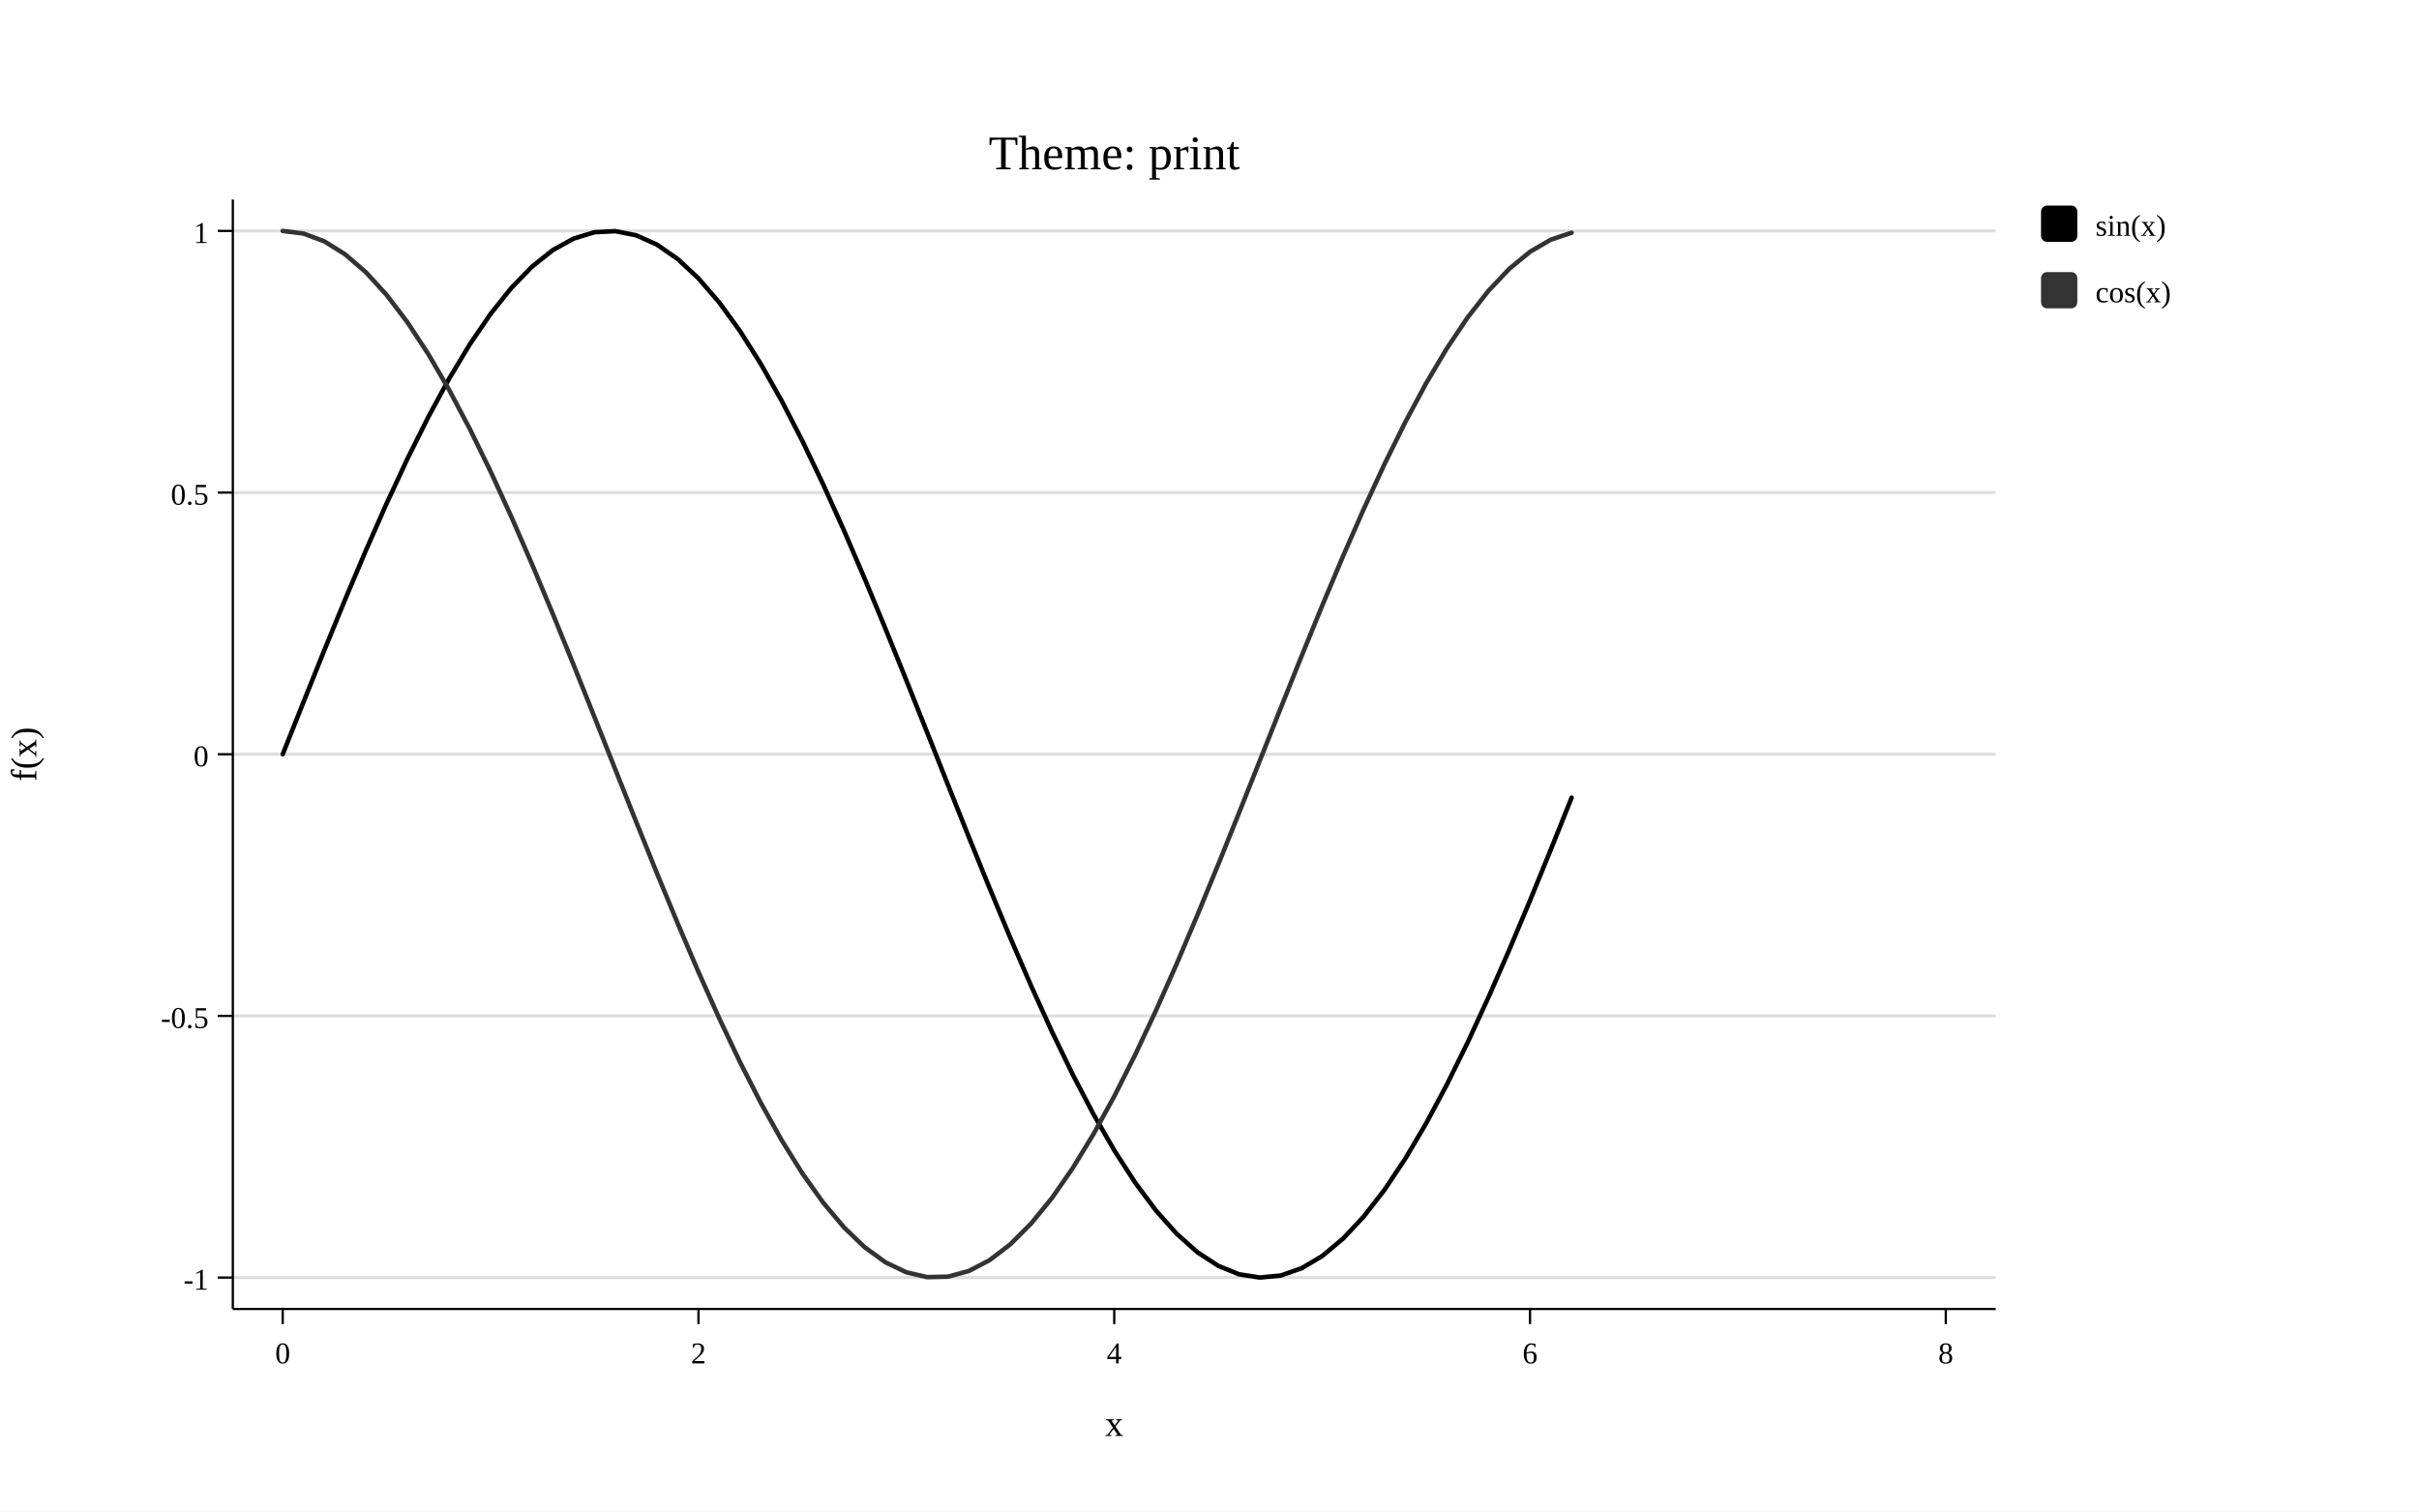
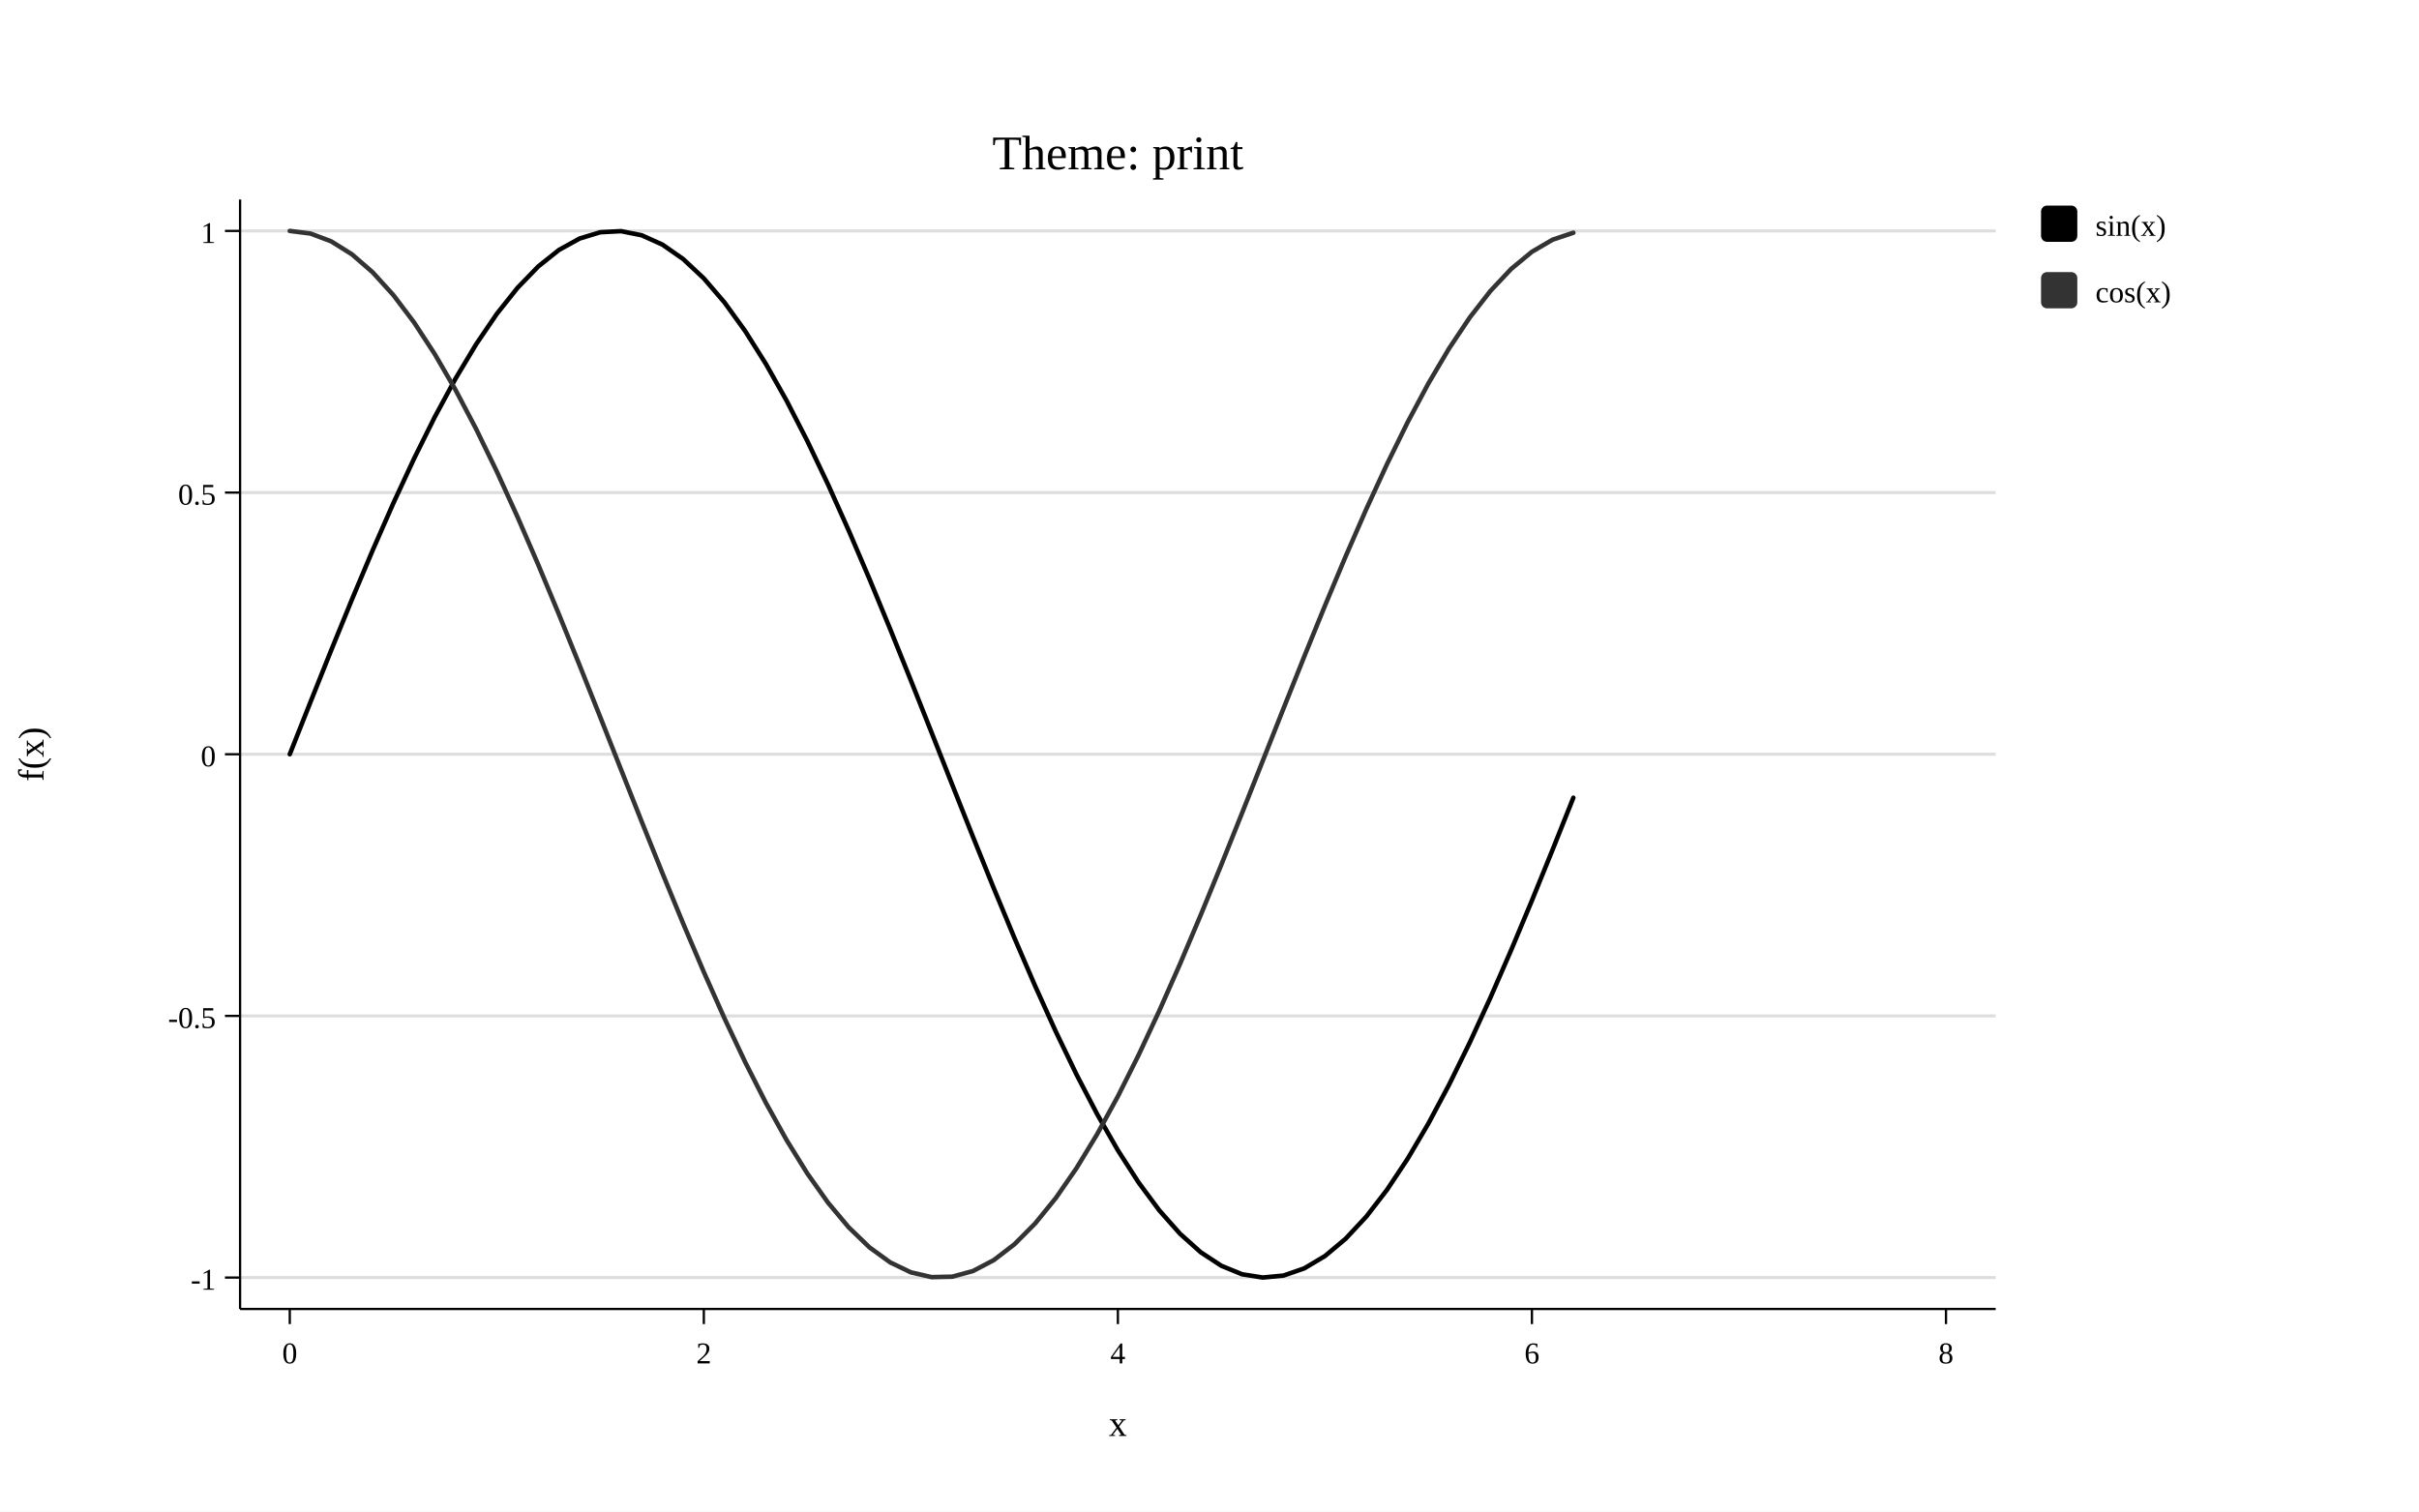
<svg xmlns="http://www.w3.org/2000/svg" width="800" height="500" viewBox="0 0 800.0 500.0">
  <defs>
    <clipPath id="plot-clip">
-       <rect x="77" y="66" width="583" height="367" />
+       <rect x="79.4" y="66" width="580.6" height="367" />
    </clipPath>
  </defs>
  <rect x="0" y="0" width="800" height="500" fill="#FFFFFF" />
-   <line x1="77" y1="422.613" x2="660" y2="422.613" stroke="#DDDDDD" stroke-width="1" />
-   <line x1="77" y1="336.057" x2="660" y2="336.057" stroke="#DDDDDD" stroke-width="1" />
-   <line x1="77" y1="249.5" x2="660" y2="249.5" stroke="#DDDDDD" stroke-width="1" />
-   <line x1="77" y1="162.943" x2="660" y2="162.943" stroke="#DDDDDD" stroke-width="1" />
-   <line x1="77" y1="76.387" x2="660" y2="76.387" stroke="#DDDDDD" stroke-width="1" />
-   <line x1="77" y1="433" x2="660" y2="433" stroke="#000000" stroke-width="0.75" />
-   <line x1="77" y1="66" x2="77" y2="433" stroke="#000000" stroke-width="0.75" />
+   <line x1="79.4" y1="422.613" x2="660" y2="422.613" stroke="#DDDDDD" stroke-width="1" />
+   <line x1="79.4" y1="336.057" x2="660" y2="336.057" stroke="#DDDDDD" stroke-width="1" />
+   <line x1="79.4" y1="249.5" x2="660" y2="249.5" stroke="#DDDDDD" stroke-width="1" />
+   <line x1="79.4" y1="162.943" x2="660" y2="162.943" stroke="#DDDDDD" stroke-width="1" />
+   <line x1="79.4" y1="76.387" x2="660" y2="76.387" stroke="#DDDDDD" stroke-width="1" />
+   <line x1="79.4" y1="433" x2="660" y2="433" stroke="#000000" stroke-width="0.75" />
+   <line x1="79.4" y1="66" x2="79.4" y2="433" stroke="#000000" stroke-width="0.75" />
  <g clip-path="url(#plot-clip)">
-     <polyline points="93.5,249.5 100.375,232.218 107.25,215.108 114.125,198.342 121,182.087 127.875,166.505 134.75,151.753 141.625,137.977 148.5,125.316 155.375,113.896 162.25,103.83 169.125,95.22 176,88.152 182.875,82.695 189.75,78.906 196.625,76.82 203.5,76.461 210.375,77.83 217.25,80.914 224.125,85.683 231,92.089 237.875,100.067 244.75,109.539 251.625,120.409 258.5,132.568 265.375,145.897 272.25,160.26 279.125,175.515 286,191.509 292.875,208.083 299.75,225.07 306.625,242.302 313.5,259.605 320.375,276.808 327.25,293.738 334.125,310.225 341,326.106 347.875,341.222 354.75,355.421 361.625,368.561 368.5,380.513 375.375,391.155 382.25,400.381 389.125,408.1 396,414.235 402.875,418.723 409.75,421.521 416.625,422.6 423.5,421.949 430.375,419.576 437.25,415.502 444.125,409.771 451,402.438 457.875,393.576 464.75,383.276 471.625,371.638 478.5,358.781 485.375,344.831 492.25,329.929 499.125,314.223 506,297.871 512.875,281.035 519.75,263.884" fill="none" stroke="#000000" stroke-width="1.5" stroke-linejoin="round" stroke-linecap="round" />
-     <polyline points="93.5,76.387 100.375,77.252 107.25,79.838 114.125,84.119 121,90.052 127.875,97.579 134.75,106.624 141.625,117.096 148.5,128.891 155.375,141.891 162.25,155.967 169.125,170.977 176,186.771 182.875,203.192 189.75,220.076 196.625,237.254 203.5,254.555 210.375,271.805 217.25,288.832 224.125,305.466 231,321.541 237.875,336.896 244.75,351.377 251.625,364.841 258.5,377.153 265.375,388.189 272.25,397.839 279.125,406.007 286,412.611 292.875,417.586 299.75,420.881 306.625,422.463 313.5,422.318 320.375,420.446 327.25,416.866 334.125,411.613 341,404.741 347.875,396.317 354.75,386.427 361.625,375.168 368.5,362.654 375.375,349.01 382.25,334.371 389.125,318.884 396,302.703 402.875,285.992 409.75,268.915 416.625,251.645 423.5,234.353 430.375,217.212 437.25,200.394 444.125,184.067 451,168.394 457.875,153.53 464.75,139.626 471.625,126.82 478.5,115.239 485.375,105 492.25,96.205 499.125,88.941 506,83.282 512.875,79.283 519.75,76.985" fill="none" stroke="#333333" stroke-width="1.5" stroke-linejoin="round" stroke-linecap="round" />
+     <polyline points="95.832,249.5 102.679,232.218 109.525,215.108 116.372,198.342 123.219,182.087 130.066,166.505 136.912,151.753 143.759,137.977 150.606,125.316 157.452,113.896 164.299,103.83 171.146,95.22 177.992,88.152 184.839,82.695 191.686,78.906 198.533,76.82 205.379,76.461 212.226,77.83 219.073,80.914 225.919,85.683 232.766,92.089 239.613,100.067 246.459,109.539 253.306,120.409 260.153,132.568 267,145.897 273.846,160.26 280.693,175.515 287.54,191.509 294.386,208.083 301.233,225.07 308.08,242.302 314.926,259.605 321.773,276.808 328.62,293.738 335.467,310.225 342.313,326.106 349.16,341.222 356.007,355.421 362.853,368.561 369.7,380.513 376.547,391.155 383.393,400.381 390.24,408.1 397.087,414.235 403.933,418.723 410.78,421.521 417.627,422.6 424.474,421.949 431.32,419.576 438.167,415.502 445.014,409.771 451.86,402.438 458.707,393.576 465.554,383.276 472.4,371.638 479.247,358.781 486.094,344.831 492.941,329.929 499.787,314.223 506.634,297.871 513.481,281.035 520.327,263.884" fill="none" stroke="#000000" stroke-width="1.5" stroke-linejoin="round" stroke-linecap="round" />
+     <polyline points="95.832,76.387 102.679,77.252 109.525,79.838 116.372,84.119 123.219,90.052 130.066,97.579 136.912,106.624 143.759,117.096 150.606,128.891 157.452,141.891 164.299,155.967 171.146,170.977 177.992,186.771 184.839,203.192 191.686,220.076 198.533,237.254 205.379,254.555 212.226,271.805 219.073,288.832 225.919,305.466 232.766,321.541 239.613,336.896 246.459,351.377 253.306,364.841 260.153,377.153 267,388.189 273.846,397.839 280.693,406.007 287.54,412.611 294.386,417.586 301.233,420.881 308.08,422.463 314.926,422.318 321.773,420.446 328.62,416.866 335.467,411.613 342.313,404.741 349.16,396.317 356.007,386.427 362.853,375.168 369.7,362.654 376.547,349.01 383.393,334.371 390.24,318.884 397.087,302.703 403.933,285.992 410.78,268.915 417.627,251.645 424.474,234.353 431.32,217.212 438.167,200.394 445.014,184.067 451.86,168.394 458.707,153.53 465.554,139.626 472.4,126.82 479.247,115.239 486.094,105 492.941,96.205 499.787,88.941 506.634,83.282 513.481,79.283 520.327,76.985" fill="none" stroke="#333333" stroke-width="1.5" stroke-linejoin="round" stroke-linecap="round" />
  </g>
-   <line x1="93.5" y1="433" x2="93.5" y2="438" stroke="#000000" stroke-width="0.75" />
-   <text x="93.5" y="451" font-family="Georgia, Times New Roman, serif" font-size="10" fill="#000000" text-anchor="middle">0</text>
-   <line x1="231" y1="433" x2="231" y2="438" stroke="#000000" stroke-width="0.75" />
-   <text x="231" y="451" font-family="Georgia, Times New Roman, serif" font-size="10" fill="#000000" text-anchor="middle">2</text>
-   <line x1="368.5" y1="433" x2="368.5" y2="438" stroke="#000000" stroke-width="0.75" />
-   <text x="368.5" y="451" font-family="Georgia, Times New Roman, serif" font-size="10" fill="#000000" text-anchor="middle">4</text>
-   <line x1="506" y1="433" x2="506" y2="438" stroke="#000000" stroke-width="0.75" />
-   <text x="506" y="451" font-family="Georgia, Times New Roman, serif" font-size="10" fill="#000000" text-anchor="middle">6</text>
-   <line x1="643.5" y1="433" x2="643.5" y2="438" stroke="#000000" stroke-width="0.75" />
-   <text x="643.5" y="451" font-family="Georgia, Times New Roman, serif" font-size="10" fill="#000000" text-anchor="middle">8</text>
-   <line x1="72" y1="422.613" x2="77" y2="422.613" stroke="#000000" stroke-width="0.75" />
-   <text x="69" y="426.613" font-family="Georgia, Times New Roman, serif" font-size="10" fill="#000000" text-anchor="end">-1</text>
-   <line x1="72" y1="336.057" x2="77" y2="336.057" stroke="#000000" stroke-width="0.75" />
-   <text x="69" y="340.057" font-family="Georgia, Times New Roman, serif" font-size="10" fill="#000000" text-anchor="end">-0.5</text>
-   <line x1="72" y1="249.5" x2="77" y2="249.5" stroke="#000000" stroke-width="0.75" />
-   <text x="69" y="253.5" font-family="Georgia, Times New Roman, serif" font-size="10" fill="#000000" text-anchor="end">0</text>
-   <line x1="72" y1="162.943" x2="77" y2="162.943" stroke="#000000" stroke-width="0.75" />
-   <text x="69" y="166.943" font-family="Georgia, Times New Roman, serif" font-size="10" fill="#000000" text-anchor="end">0.5</text>
-   <line x1="72" y1="76.387" x2="77" y2="76.387" stroke="#000000" stroke-width="0.75" />
-   <text x="69" y="80.387" font-family="Georgia, Times New Roman, serif" font-size="10" fill="#000000" text-anchor="end">1</text>
-   <text x="368.5" y="56" font-family="Georgia, Times New Roman, serif" font-size="16" fill="#000000" text-anchor="middle">Theme: print</text>
-   <text x="368.5" y="475" font-family="Georgia, Times New Roman, serif" font-size="12" fill="#000000" text-anchor="middle">x</text>
-   <text x="12" y="249.5" font-family="Georgia, Times New Roman, serif" font-size="12" fill="#000000" text-anchor="middle" transform="rotate(-90,12,249.5)">f(x)</text>
+   <line x1="95.832" y1="433" x2="95.832" y2="438" stroke="#000000" stroke-width="0.75" />
+   <text x="95.832" y="451" font-family="Georgia, Times New Roman, serif" font-size="10" fill="#000000" text-anchor="middle">0</text>
+   <line x1="232.766" y1="433" x2="232.766" y2="438" stroke="#000000" stroke-width="0.75" />
+   <text x="232.766" y="451" font-family="Georgia, Times New Roman, serif" font-size="10" fill="#000000" text-anchor="middle">2</text>
+   <line x1="369.7" y1="433" x2="369.7" y2="438" stroke="#000000" stroke-width="0.75" />
+   <text x="369.7" y="451" font-family="Georgia, Times New Roman, serif" font-size="10" fill="#000000" text-anchor="middle">4</text>
+   <line x1="506.634" y1="433" x2="506.634" y2="438" stroke="#000000" stroke-width="0.75" />
+   <text x="506.634" y="451" font-family="Georgia, Times New Roman, serif" font-size="10" fill="#000000" text-anchor="middle">6</text>
+   <line x1="643.568" y1="433" x2="643.568" y2="438" stroke="#000000" stroke-width="0.75" />
+   <text x="643.568" y="451" font-family="Georgia, Times New Roman, serif" font-size="10" fill="#000000" text-anchor="middle">8</text>
+   <line x1="74.4" y1="422.613" x2="79.4" y2="422.613" stroke="#000000" stroke-width="0.75" />
+   <text x="71.4" y="426.613" font-family="Georgia, Times New Roman, serif" font-size="10" fill="#000000" text-anchor="end">-1</text>
+   <line x1="74.4" y1="336.057" x2="79.4" y2="336.057" stroke="#000000" stroke-width="0.75" />
+   <text x="71.4" y="340.057" font-family="Georgia, Times New Roman, serif" font-size="10" fill="#000000" text-anchor="end">-0.5</text>
+   <line x1="74.4" y1="249.5" x2="79.4" y2="249.5" stroke="#000000" stroke-width="0.75" />
+   <text x="71.4" y="253.5" font-family="Georgia, Times New Roman, serif" font-size="10" fill="#000000" text-anchor="end">0</text>
+   <line x1="74.4" y1="162.943" x2="79.4" y2="162.943" stroke="#000000" stroke-width="0.75" />
+   <text x="71.4" y="166.943" font-family="Georgia, Times New Roman, serif" font-size="10" fill="#000000" text-anchor="end">0.5</text>
+   <line x1="74.4" y1="76.387" x2="79.4" y2="76.387" stroke="#000000" stroke-width="0.75" />
+   <text x="71.4" y="80.387" font-family="Georgia, Times New Roman, serif" font-size="10" fill="#000000" text-anchor="end">1</text>
+   <text x="369.7" y="56" font-family="Georgia, Times New Roman, serif" font-size="16" fill="#000000" text-anchor="middle">Theme: print</text>
+   <text x="369.7" y="475" font-family="Georgia, Times New Roman, serif" font-size="12" fill="#000000" text-anchor="middle">x</text>
+   <text x="14.4" y="249.5" font-family="Georgia, Times New Roman, serif" font-size="12" fill="#000000" text-anchor="middle" transform="rotate(-90,14.4,249.5)">f(x)</text>
  <rect x="675" y="68" width="12" height="12" fill="#000000" rx="2" />
  <text x="693" y="78" font-family="Georgia, Times New Roman, serif" font-size="10" fill="#000000" text-anchor="start">sin(x)</text>
  <rect x="675" y="90" width="12" height="12" fill="#333333" rx="2" />
  <text x="693" y="100" font-family="Georgia, Times New Roman, serif" font-size="10" fill="#000000" text-anchor="start">cos(x)</text>
</svg>
